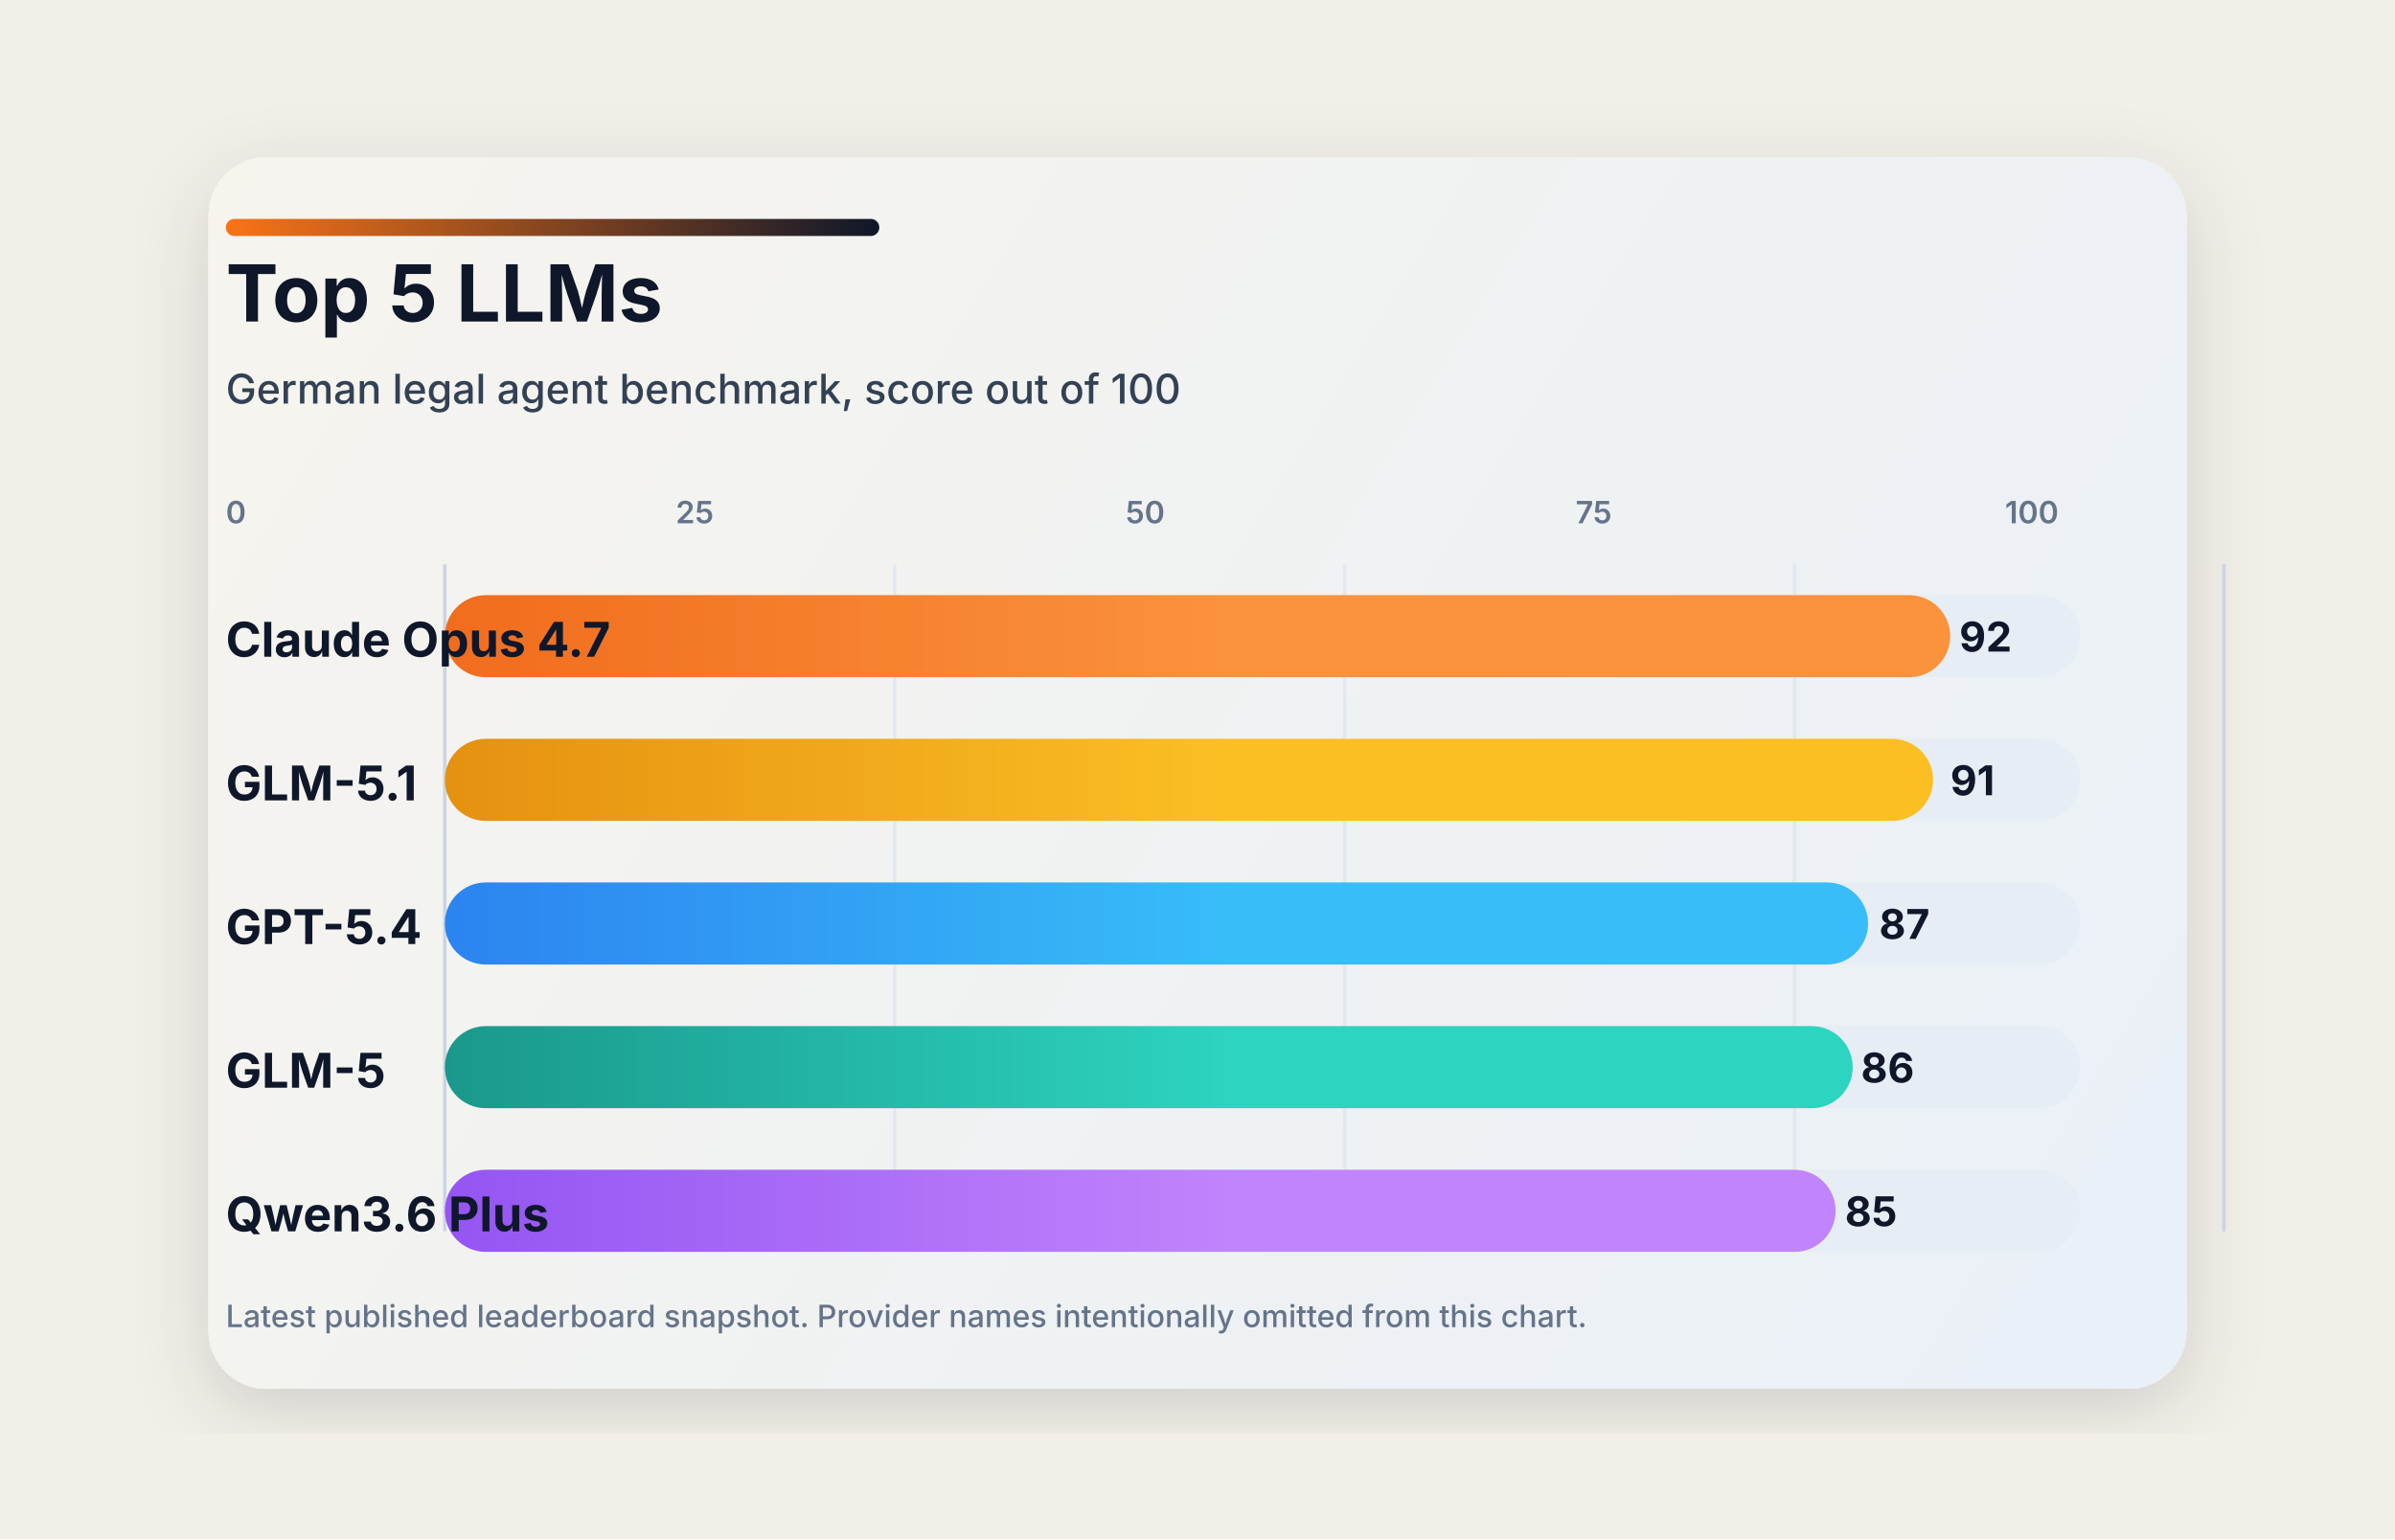
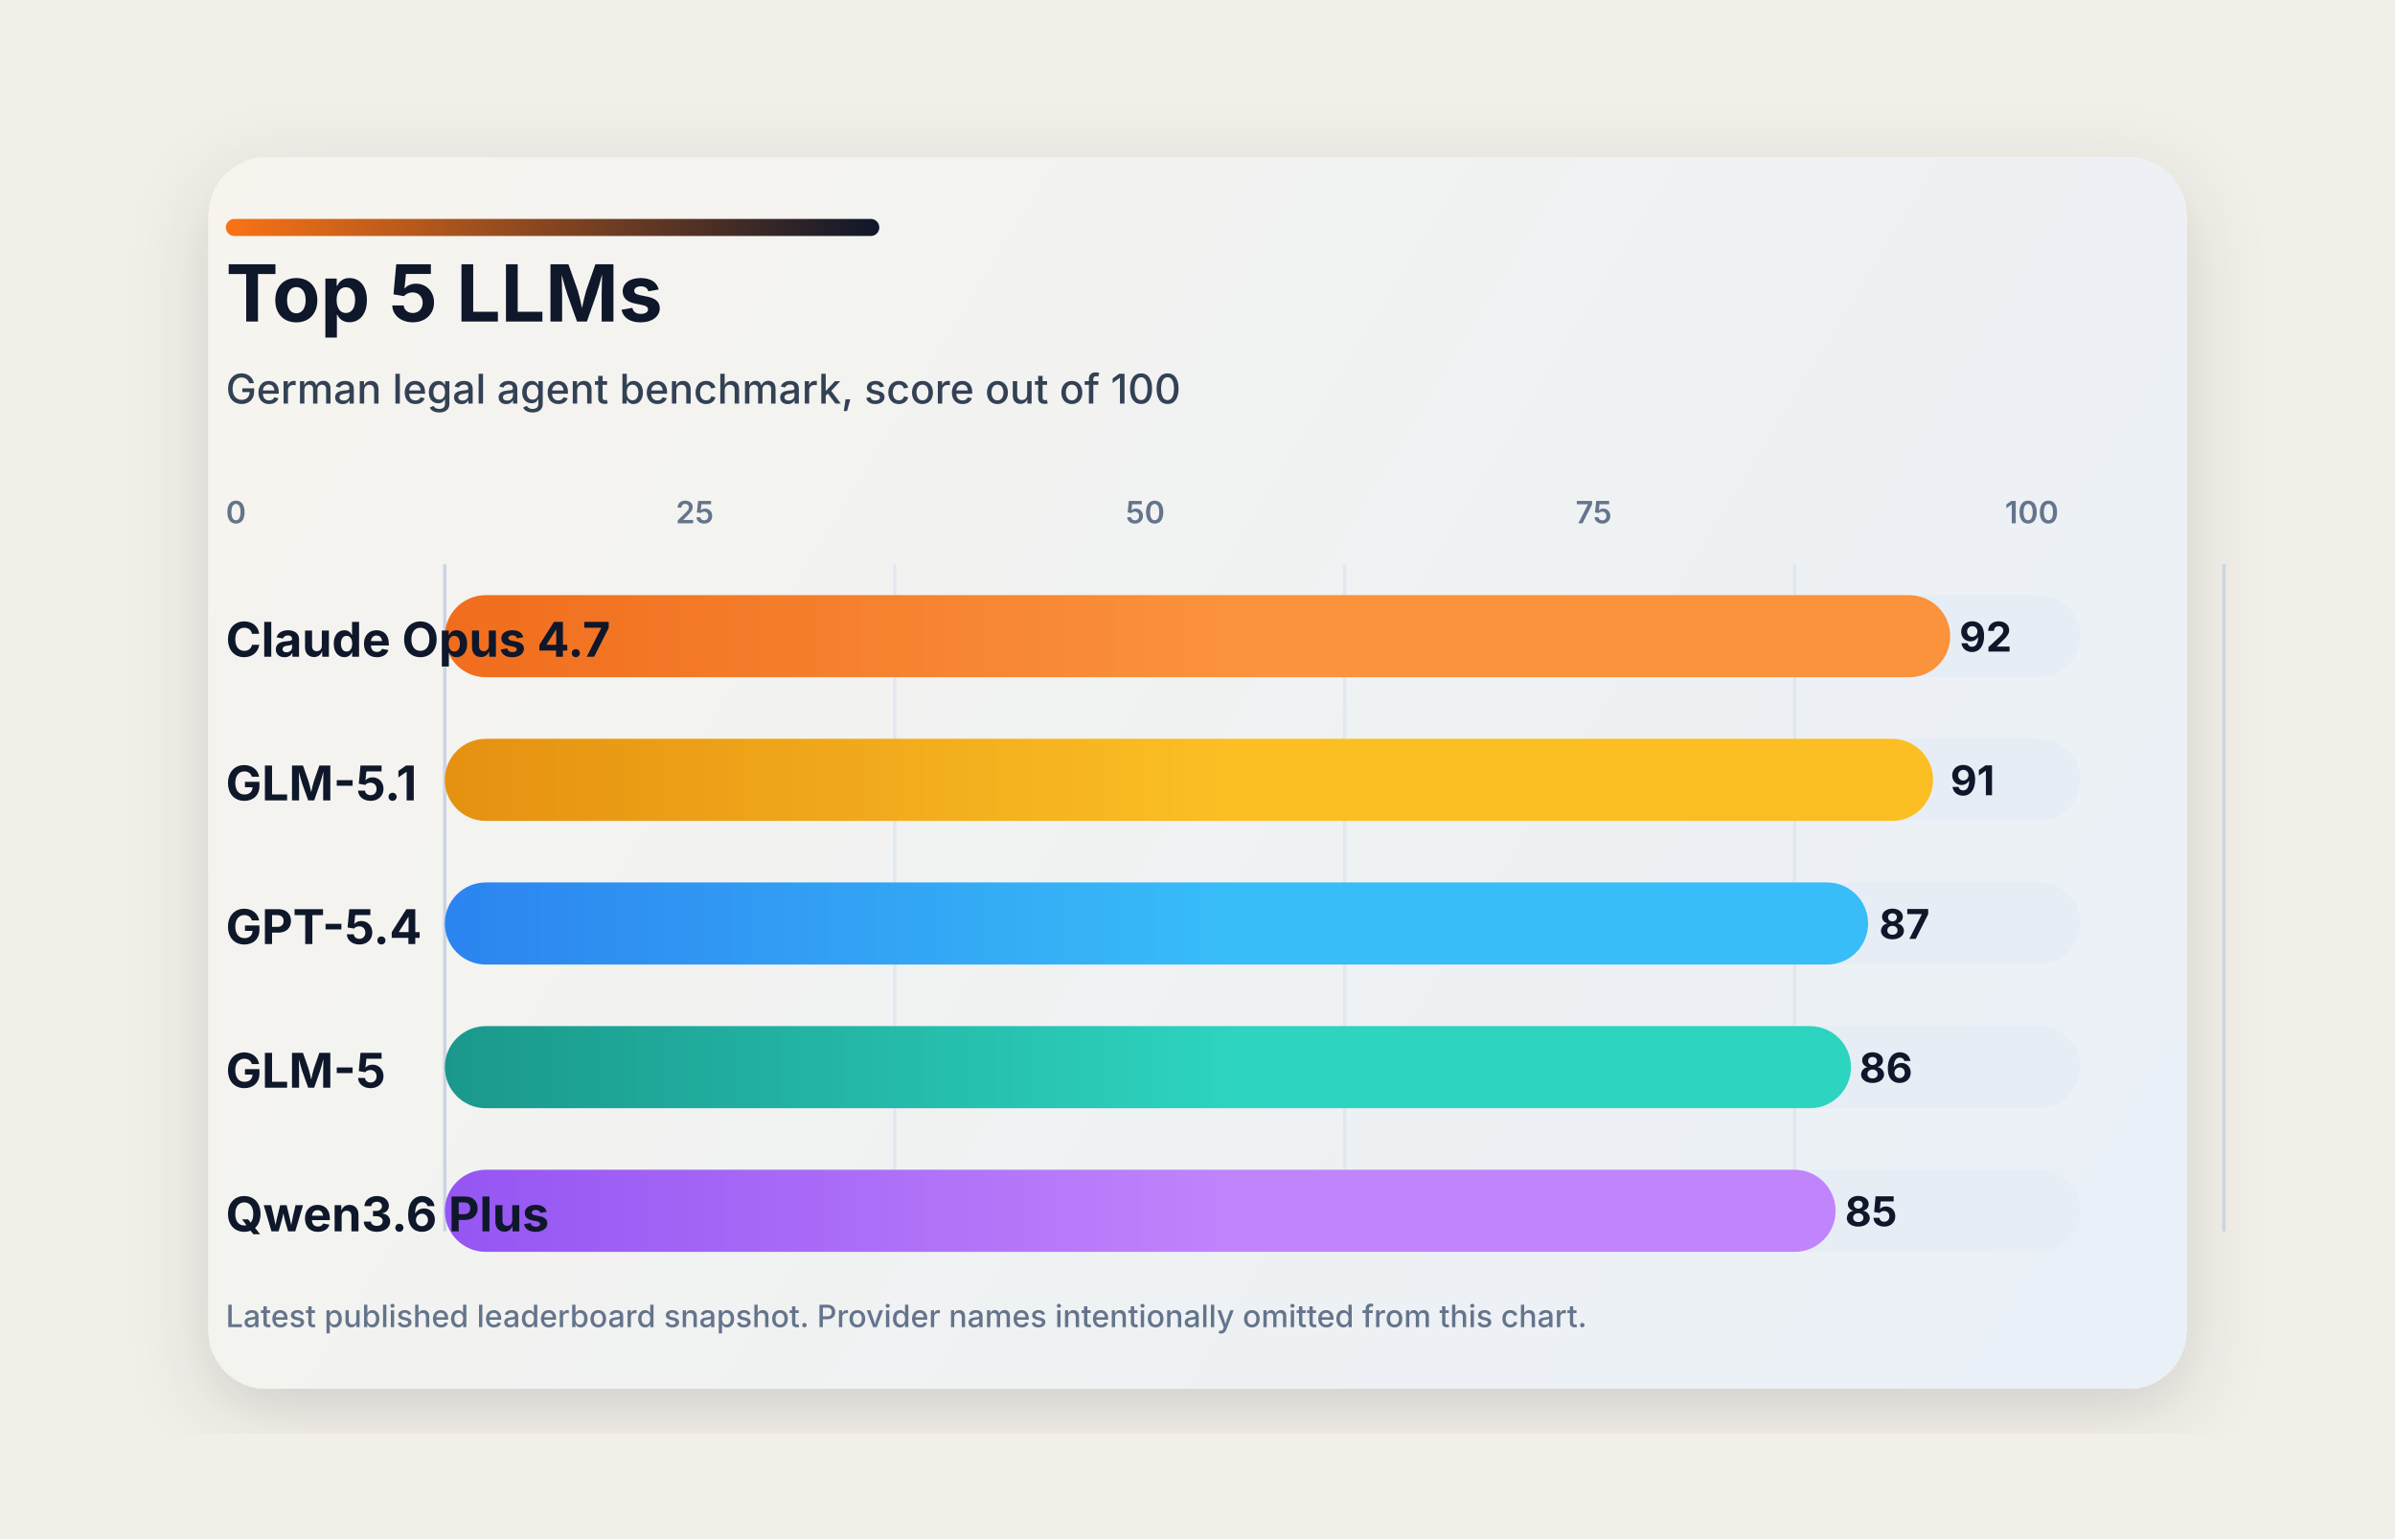
<svg xmlns="http://www.w3.org/2000/svg" width="1400" height="900" viewBox="0 0 1400 900" fill="none" role="img" aria-labelledby="title desc">
  <defs>
    <linearGradient id="bg" x1="88" y1="74" x2="1316" y2="826" gradientUnits="userSpaceOnUse">
      <stop stop-color="#F7F4ED" />
      <stop offset="1" stop-color="#E9F0F8" />
    </linearGradient>
    <linearGradient id="headline" x1="132" y1="146" x2="514" y2="146" gradientUnits="userSpaceOnUse">
      <stop stop-color="#F97316" />
      <stop offset="1" stop-color="#0F172A" />
    </linearGradient>
    <linearGradient id="bar1" x1="0" y1="0" x2="720" y2="0" gradientUnits="userSpaceOnUse">
      <stop stop-color="#EA580C" />
      <stop offset="1" stop-color="#FB923C" />
    </linearGradient>
    <linearGradient id="bar2" x1="0" y1="0" x2="720" y2="0" gradientUnits="userSpaceOnUse">
      <stop stop-color="#D97706" />
      <stop offset="1" stop-color="#FBBF24" />
    </linearGradient>
    <linearGradient id="bar3" x1="0" y1="0" x2="720" y2="0" gradientUnits="userSpaceOnUse">
      <stop stop-color="#2563EB" />
      <stop offset="1" stop-color="#38BDF8" />
    </linearGradient>
    <linearGradient id="bar4" x1="0" y1="0" x2="720" y2="0" gradientUnits="userSpaceOnUse">
      <stop stop-color="#0F766E" />
      <stop offset="1" stop-color="#2DD4BF" />
    </linearGradient>
    <linearGradient id="bar5" x1="0" y1="0" x2="720" y2="0" gradientUnits="userSpaceOnUse">
      <stop stop-color="#7C3AED" />
      <stop offset="1" stop-color="#C084FC" />
    </linearGradient>
    <filter id="shadow" x="78" y="62" width="1244" height="776" filterUnits="userSpaceOnUse" color-interpolation-filters="sRGB">
      <feFlood flood-opacity="0" result="BackgroundImageFix" />
      <feColorMatrix in="SourceAlpha" type="matrix" values="0 0 0 0 0 0 0 0 0 0 0 0 0 0 0 0 0 0 127 0" result="hardAlpha" />
      <feOffset dy="14" />
      <feGaussianBlur stdDeviation="22" />
      <feComposite in2="hardAlpha" operator="out" />
      <feColorMatrix type="matrix" values="0 0 0 0 0.059 0 0 0 0 0.09 0 0 0 0 0.165 0 0 0 0.15 0" />
      <feBlend mode="normal" in2="BackgroundImageFix" result="effect1_dropShadow_1_1" />
      <feBlend mode="normal" in="SourceGraphic" in2="effect1_dropShadow_1_1" result="shape" />
    </filter>
  </defs>
  <rect width="1400" height="900" fill="#F2EFE8" />
  <g filter="url(#shadow)">
    <rect x="122" y="92" width="1156" height="720" rx="34" fill="url(#bg)" />
  </g>
  <rect x="132" y="128" width="382" height="10" rx="5" fill="url(#headline)" />
  <text x="132" y="188" fill="#0F172A" font-family="system-ui, -apple-system, BlinkMacSystemFont, 'Segoe UI', sans-serif" font-size="46" font-weight="700">Top 5 LLMs</text>
  <text x="132" y="236" fill="#334155" font-family="system-ui, -apple-system, BlinkMacSystemFont, 'Segoe UI', sans-serif" font-size="24" font-weight="500">German legal agent benchmark, score out of 100</text>
  <text x="132" y="306" fill="#64748B" font-family="system-ui, -apple-system, BlinkMacSystemFont, 'Segoe UI', sans-serif" font-size="18" font-weight="600">0</text>
  <text x="395" y="306" fill="#64748B" font-family="system-ui, -apple-system, BlinkMacSystemFont, 'Segoe UI', sans-serif" font-size="18" font-weight="600">25</text>
  <text x="658" y="306" fill="#64748B" font-family="system-ui, -apple-system, BlinkMacSystemFont, 'Segoe UI', sans-serif" font-size="18" font-weight="600">50</text>
  <text x="921" y="306" fill="#64748B" font-family="system-ui, -apple-system, BlinkMacSystemFont, 'Segoe UI', sans-serif" font-size="18" font-weight="600">75</text>
  <text x="1172" y="306" fill="#64748B" font-family="system-ui, -apple-system, BlinkMacSystemFont, 'Segoe UI', sans-serif" font-size="18" font-weight="600">100</text>
  <line x1="260" y1="330" x2="260" y2="720" stroke="#CBD5E1" stroke-width="2" />
  <line x1="523" y1="330" x2="523" y2="720" stroke="#E2E8F0" stroke-width="2" />
  <line x1="786" y1="330" x2="786" y2="720" stroke="#E2E8F0" stroke-width="2" />
  <line x1="1049" y1="330" x2="1049" y2="720" stroke="#E2E8F0" stroke-width="2" />
  <line x1="1300" y1="330" x2="1300" y2="720" stroke="#CBD5E1" stroke-width="2" />
  <rect x="260" y="348" width="956" height="48" rx="24" fill="#E7EDF5" />
  <rect x="260" y="348" width="880" height="48" rx="24" fill="url(#bar1)" />
  <text x="132" y="384" fill="#0F172A" font-family="system-ui, -apple-system, BlinkMacSystemFont, 'Segoe UI', sans-serif" font-size="28" font-weight="650">Claude Opus 4.7</text>
  <text x="1176" y="381" text-anchor="end" fill="#0F172A" font-family="system-ui, -apple-system, BlinkMacSystemFont, 'Segoe UI', sans-serif" font-size="24" font-weight="700">92</text>
  <rect x="260" y="432" width="956" height="48" rx="24" fill="#E7EDF5" />
  <rect x="260" y="432" width="870" height="48" rx="24" fill="url(#bar2)" />
  <text x="132" y="468" fill="#0F172A" font-family="system-ui, -apple-system, BlinkMacSystemFont, 'Segoe UI', sans-serif" font-size="28" font-weight="650">GLM-5.1</text>
  <text x="1166" y="465" text-anchor="end" fill="#0F172A" font-family="system-ui, -apple-system, BlinkMacSystemFont, 'Segoe UI', sans-serif" font-size="24" font-weight="700">91</text>
  <rect x="260" y="516" width="956" height="48" rx="24" fill="#E7EDF5" />
  <rect x="260" y="516" width="832" height="48" rx="24" fill="url(#bar3)" />
  <text x="132" y="552" fill="#0F172A" font-family="system-ui, -apple-system, BlinkMacSystemFont, 'Segoe UI', sans-serif" font-size="28" font-weight="650">GPT-5.4</text>
  <text x="1128" y="549" text-anchor="end" fill="#0F172A" font-family="system-ui, -apple-system, BlinkMacSystemFont, 'Segoe UI', sans-serif" font-size="24" font-weight="700">87</text>
  <rect x="260" y="600" width="956" height="48" rx="24" fill="#E7EDF5" />
-   <rect x="260" y="600" width="823" height="48" rx="24" fill="url(#bar4)" />
+   <rect x="260" y="600" width="822" height="48" rx="24" fill="url(#bar4)" />
  <text x="132" y="636" fill="#0F172A" font-family="system-ui, -apple-system, BlinkMacSystemFont, 'Segoe UI', sans-serif" font-size="28" font-weight="650">GLM-5</text>
-   <text x="1119" y="633" text-anchor="end" fill="#0F172A" font-family="system-ui, -apple-system, BlinkMacSystemFont, 'Segoe UI', sans-serif" font-size="24" font-weight="700">86</text>
+   <text x="1118" y="633" text-anchor="end" fill="#0F172A" font-family="system-ui, -apple-system, BlinkMacSystemFont, 'Segoe UI', sans-serif" font-size="24" font-weight="700">86</text>
  <rect x="260" y="684" width="956" height="48" rx="24" fill="#E7EDF5" />
  <rect x="260" y="684" width="813" height="48" rx="24" fill="url(#bar5)" />
  <text x="132" y="720" fill="#0F172A" font-family="system-ui, -apple-system, BlinkMacSystemFont, 'Segoe UI', sans-serif" font-size="28" font-weight="650">Qwen3.6 Plus</text>
  <text x="1109" y="717" text-anchor="end" fill="#0F172A" font-family="system-ui, -apple-system, BlinkMacSystemFont, 'Segoe UI', sans-serif" font-size="24" font-weight="700">85</text>
  <text x="132" y="776" fill="#64748B" font-family="system-ui, -apple-system, BlinkMacSystemFont, 'Segoe UI', sans-serif" font-size="18" font-weight="500">Latest published leaderboard snapshot. Provider names intentionally omitted from this chart.</text>
</svg>
